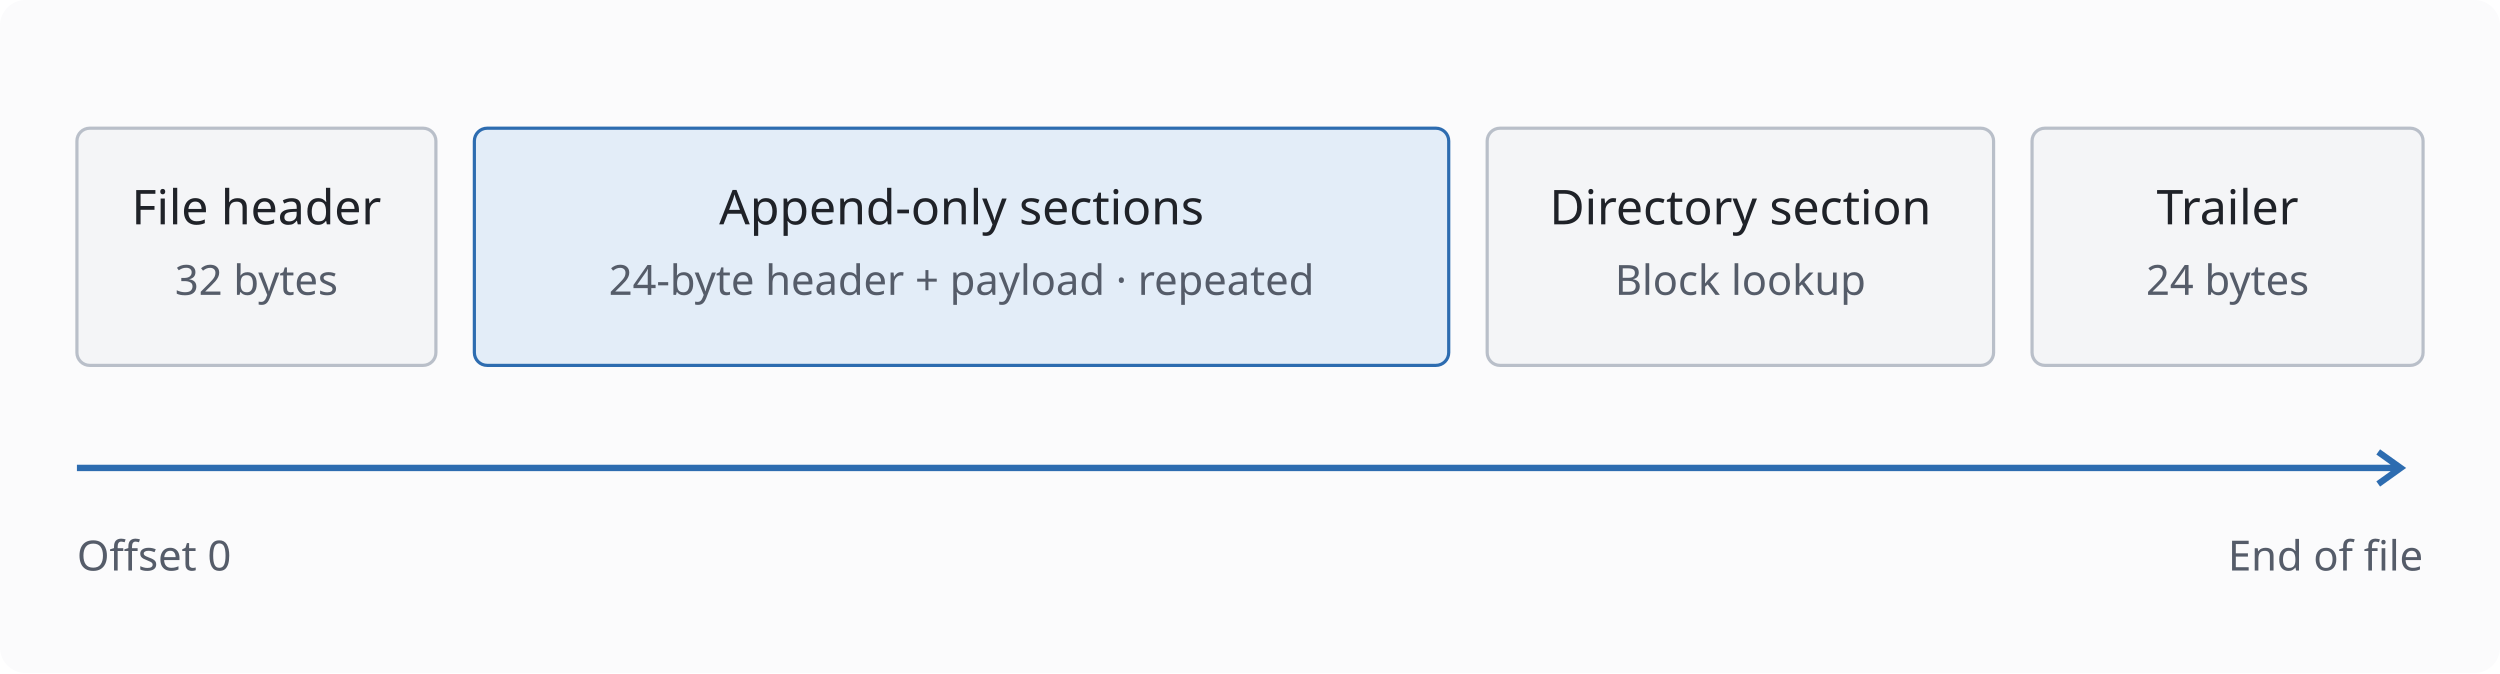
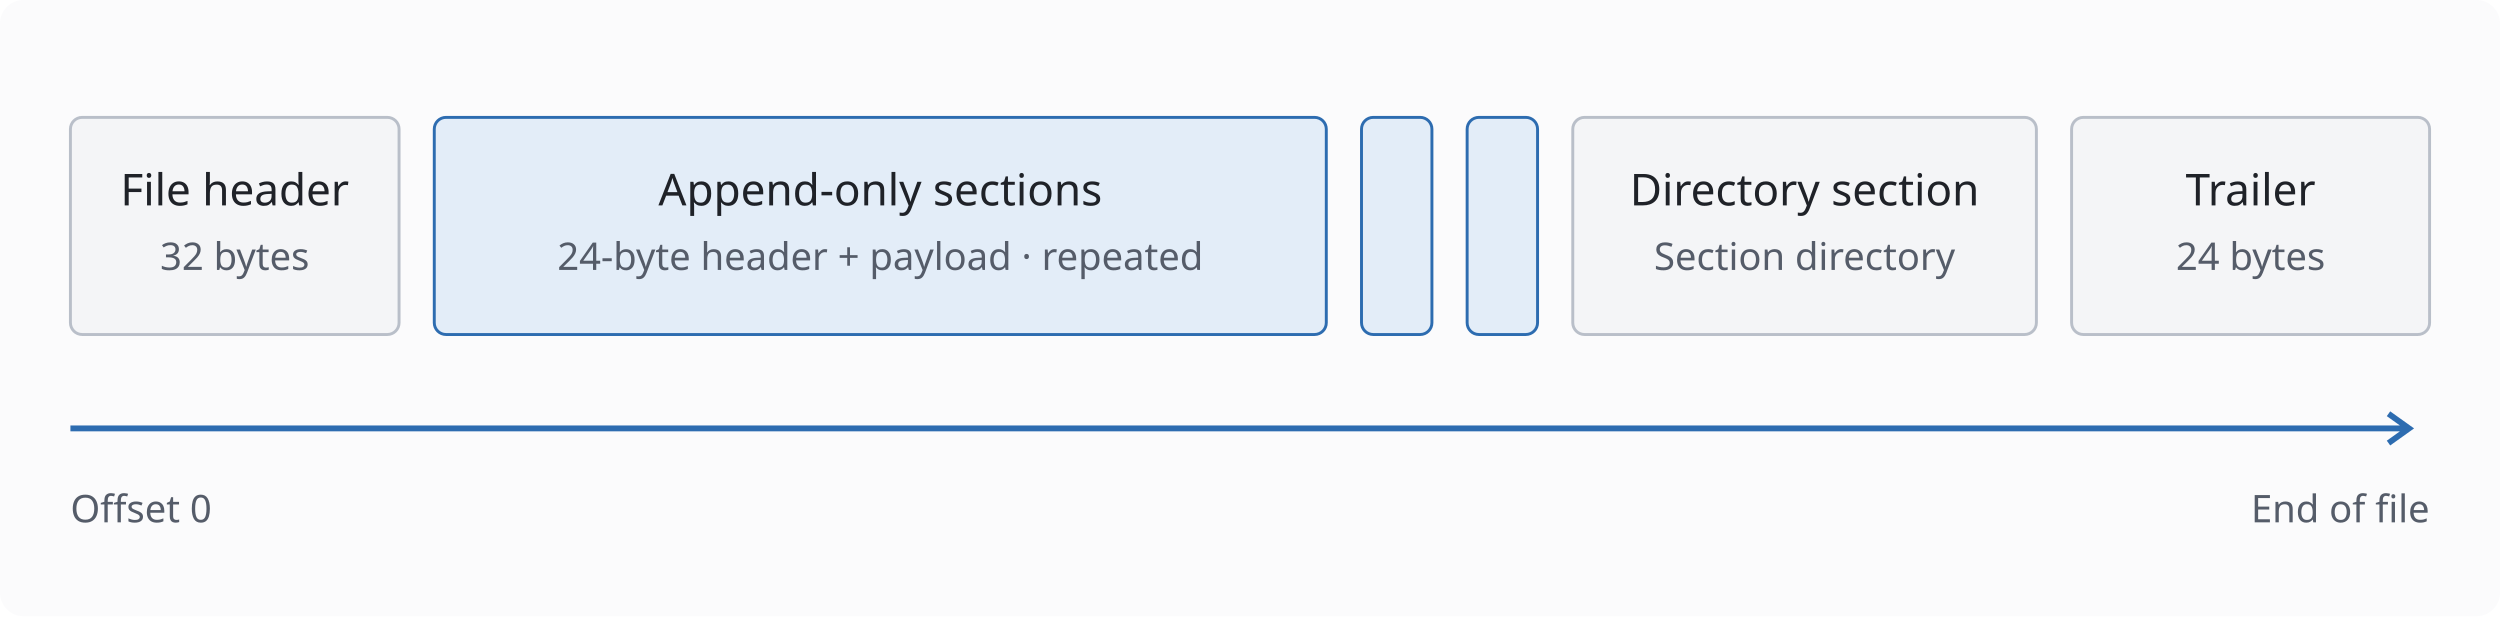
- <svg xmlns="http://www.w3.org/2000/svg" width="780" height="210" viewBox="0 0 780 210" role="img" aria-labelledby="title desc">
+ <svg xmlns="http://www.w3.org/2000/svg" width="852" height="210" viewBox="0 0 852 210" role="img" aria-labelledby="title desc">
  <style>text{font-family:system-ui,sans-serif;font-size:15px;fill:#1f2228}.small{font-size:13px;fill:#555c69}.box{fill:#f4f5f7;stroke:#b9bfc9}.accent{fill:#e3edf8;stroke:#2d6cb0}</style>
-   <rect width="780" height="210" rx="8" fill="#fbfbfc" />
+   <rect width="852" height="210" rx="8" fill="#fbfbfc" />
  <g transform="translate(24 40)">
    <rect class="box" width="112" height="74" rx="4" />
    <text x="56" y="30" text-anchor="middle">File header</text>
    <text class="small" x="56" y="52" text-anchor="middle">32 bytes</text>
    <rect class="accent" x="124" width="304" height="74" rx="4" />
    <text x="276" y="30" text-anchor="middle">Append-only sections</text>
    <text class="small" x="276" y="52" text-anchor="middle">24-byte header + payload · repeated</text>
-     <rect class="box" x="440" width="158" height="74" rx="4" />
-     <text x="519" y="30" text-anchor="middle">Directory section</text>
-     <text class="small" x="519" y="52" text-anchor="middle">Block lookup</text>
-     <rect class="box" x="610" width="122" height="74" rx="4" />
-     <text x="671" y="30" text-anchor="middle">Trailer</text>
-     <text class="small" x="671" y="52" text-anchor="middle">24 bytes</text>
-     <path d="M0 106H725m-7-5 7 5-7 5" stroke="#2d6cb0" fill="none" stroke-width="2" />
+     <rect class="accent" x="440" width="24" height="74" rx="4" />
+     <rect class="accent" x="476" width="24" height="74" rx="4" />
+     <rect class="box" x="512" width="158" height="74" rx="4" />
+     <text x="591" y="30" text-anchor="middle">Directory section</text>
+     <text class="small" x="591" y="52" text-anchor="middle">Section directory</text>
+     <rect class="box" x="682" width="122" height="74" rx="4" />
+     <text x="743" y="30" text-anchor="middle">Trailer</text>
+     <text class="small" x="743" y="52" text-anchor="middle">24 bytes</text>
+     <path d="M0 106H797m-7-5 7 5-7 5" stroke="#2d6cb0" fill="none" stroke-width="2" />
    <text class="small" x="0" y="138">Offset 0</text>
-     <text class="small" x="732" y="138" text-anchor="end">End of file</text>
+     <text class="small" x="804" y="138" text-anchor="end">End of file</text>
  </g>
</svg>
